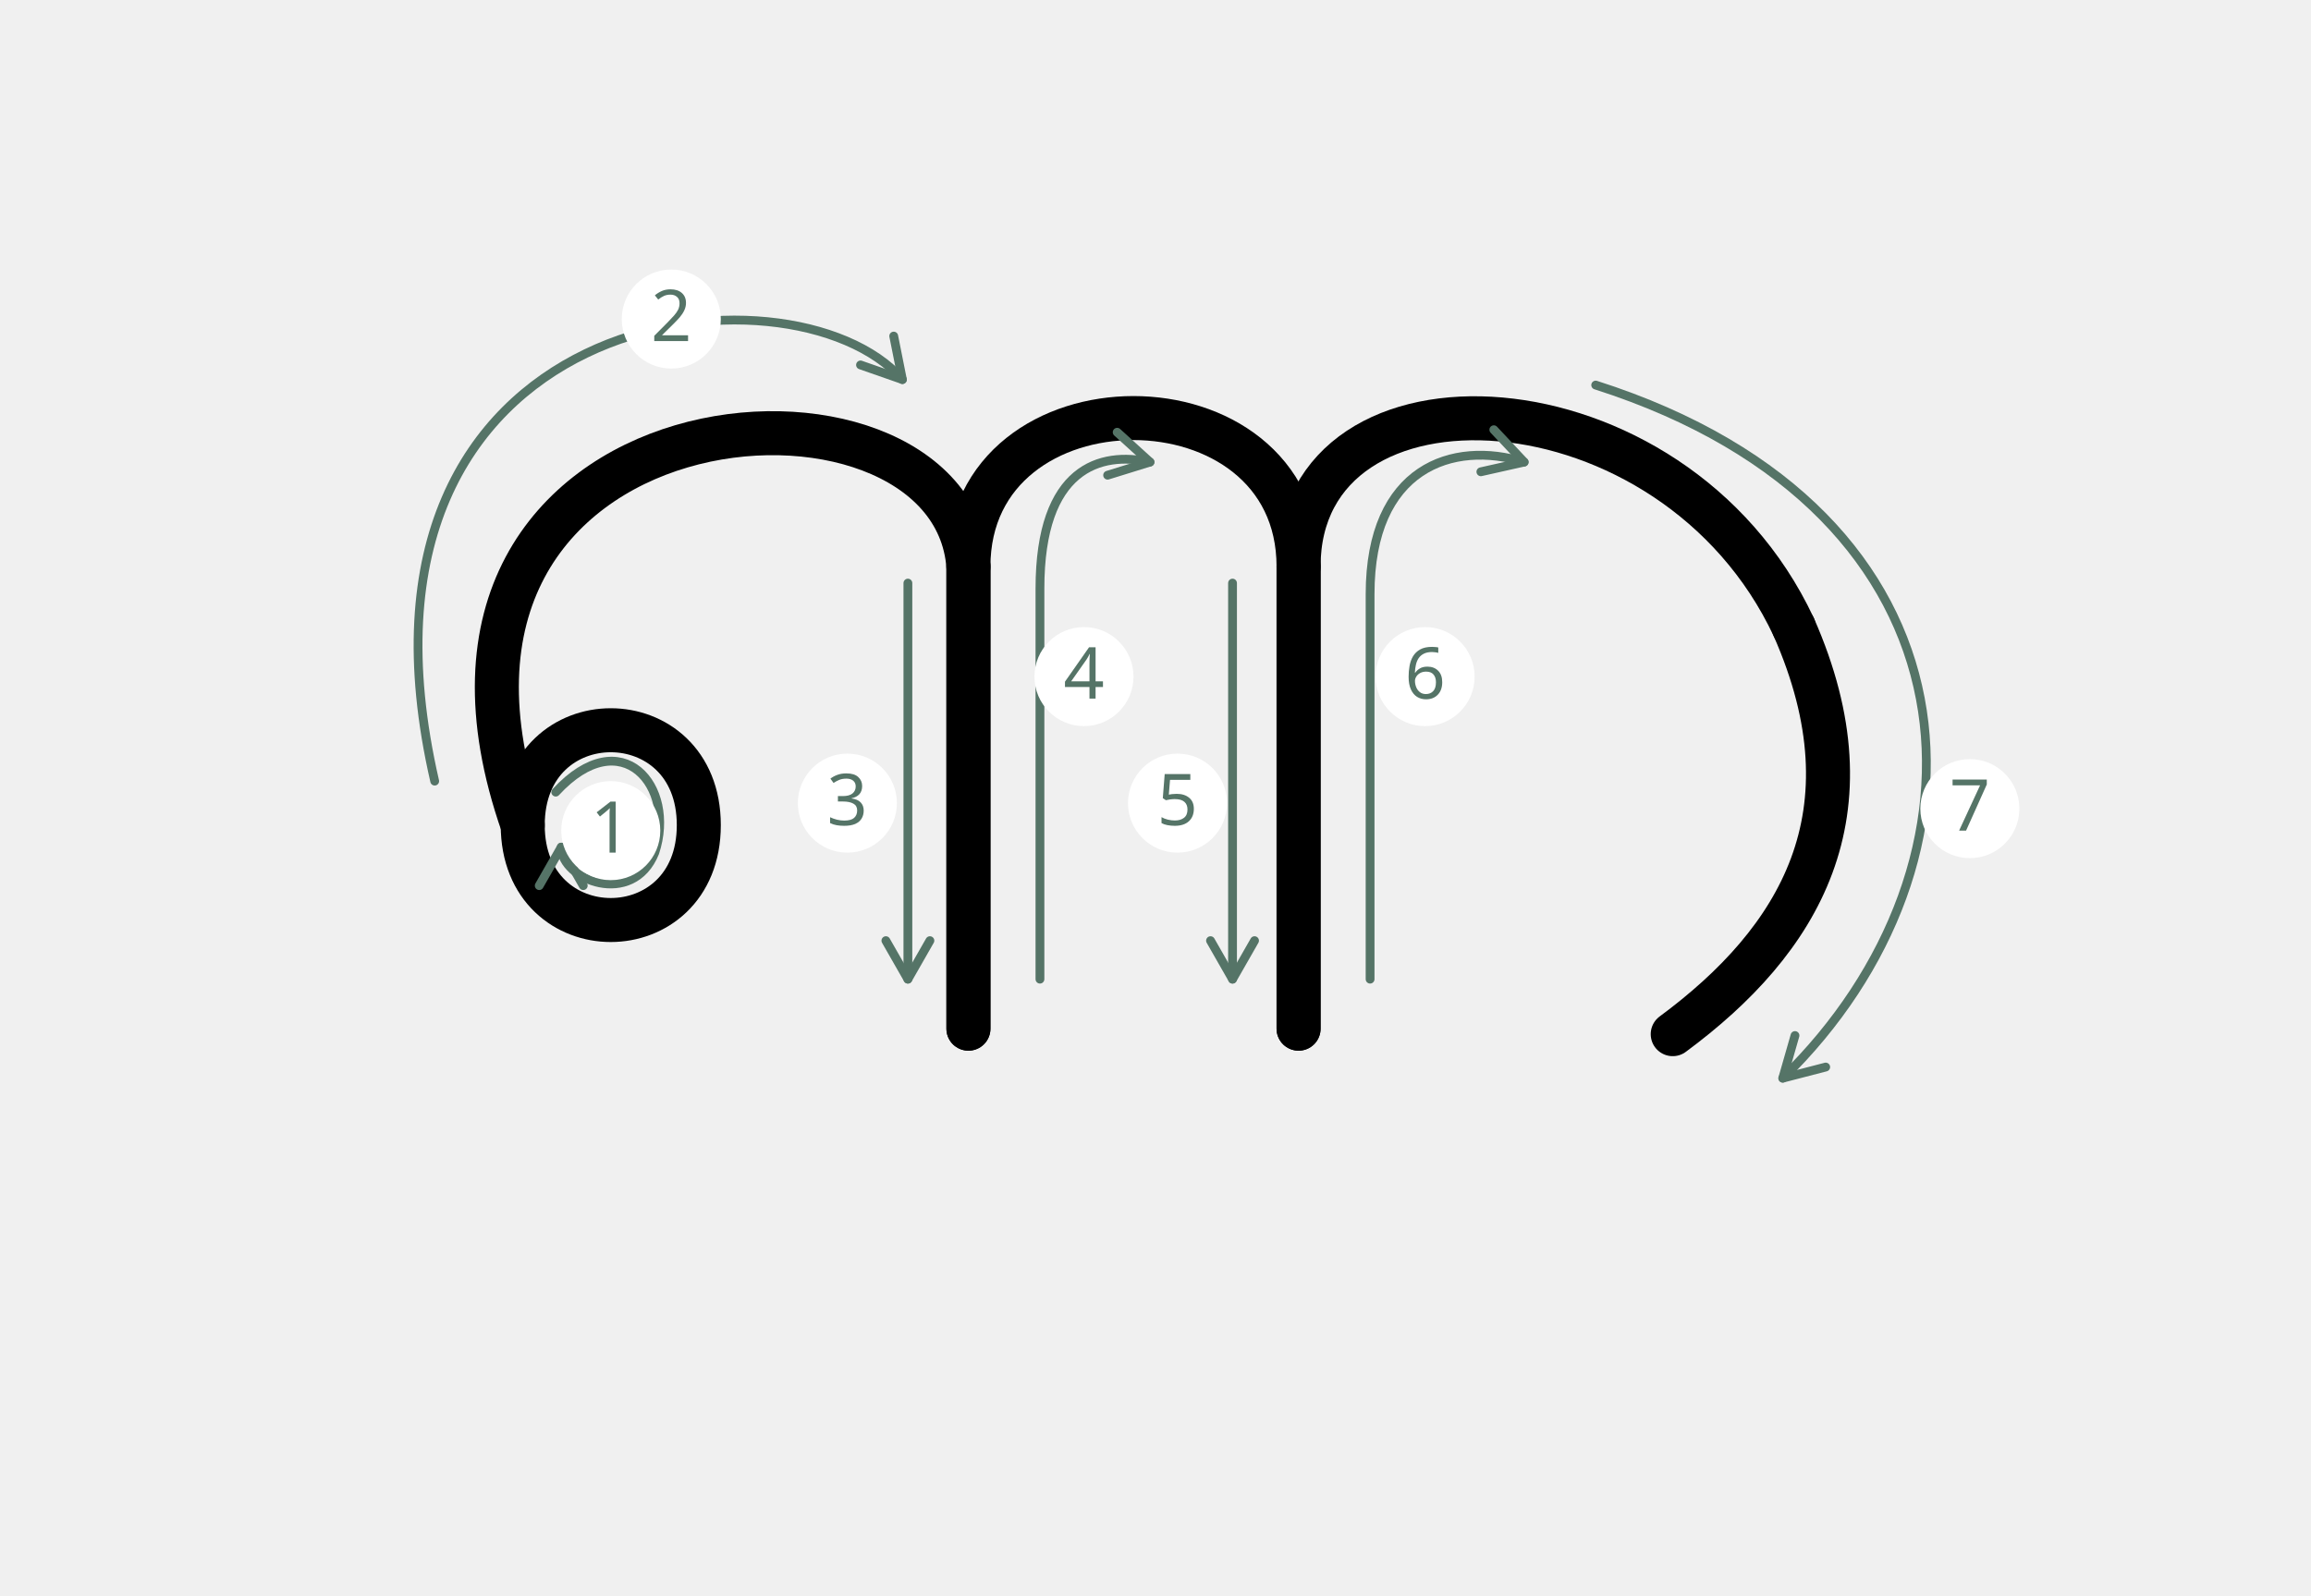
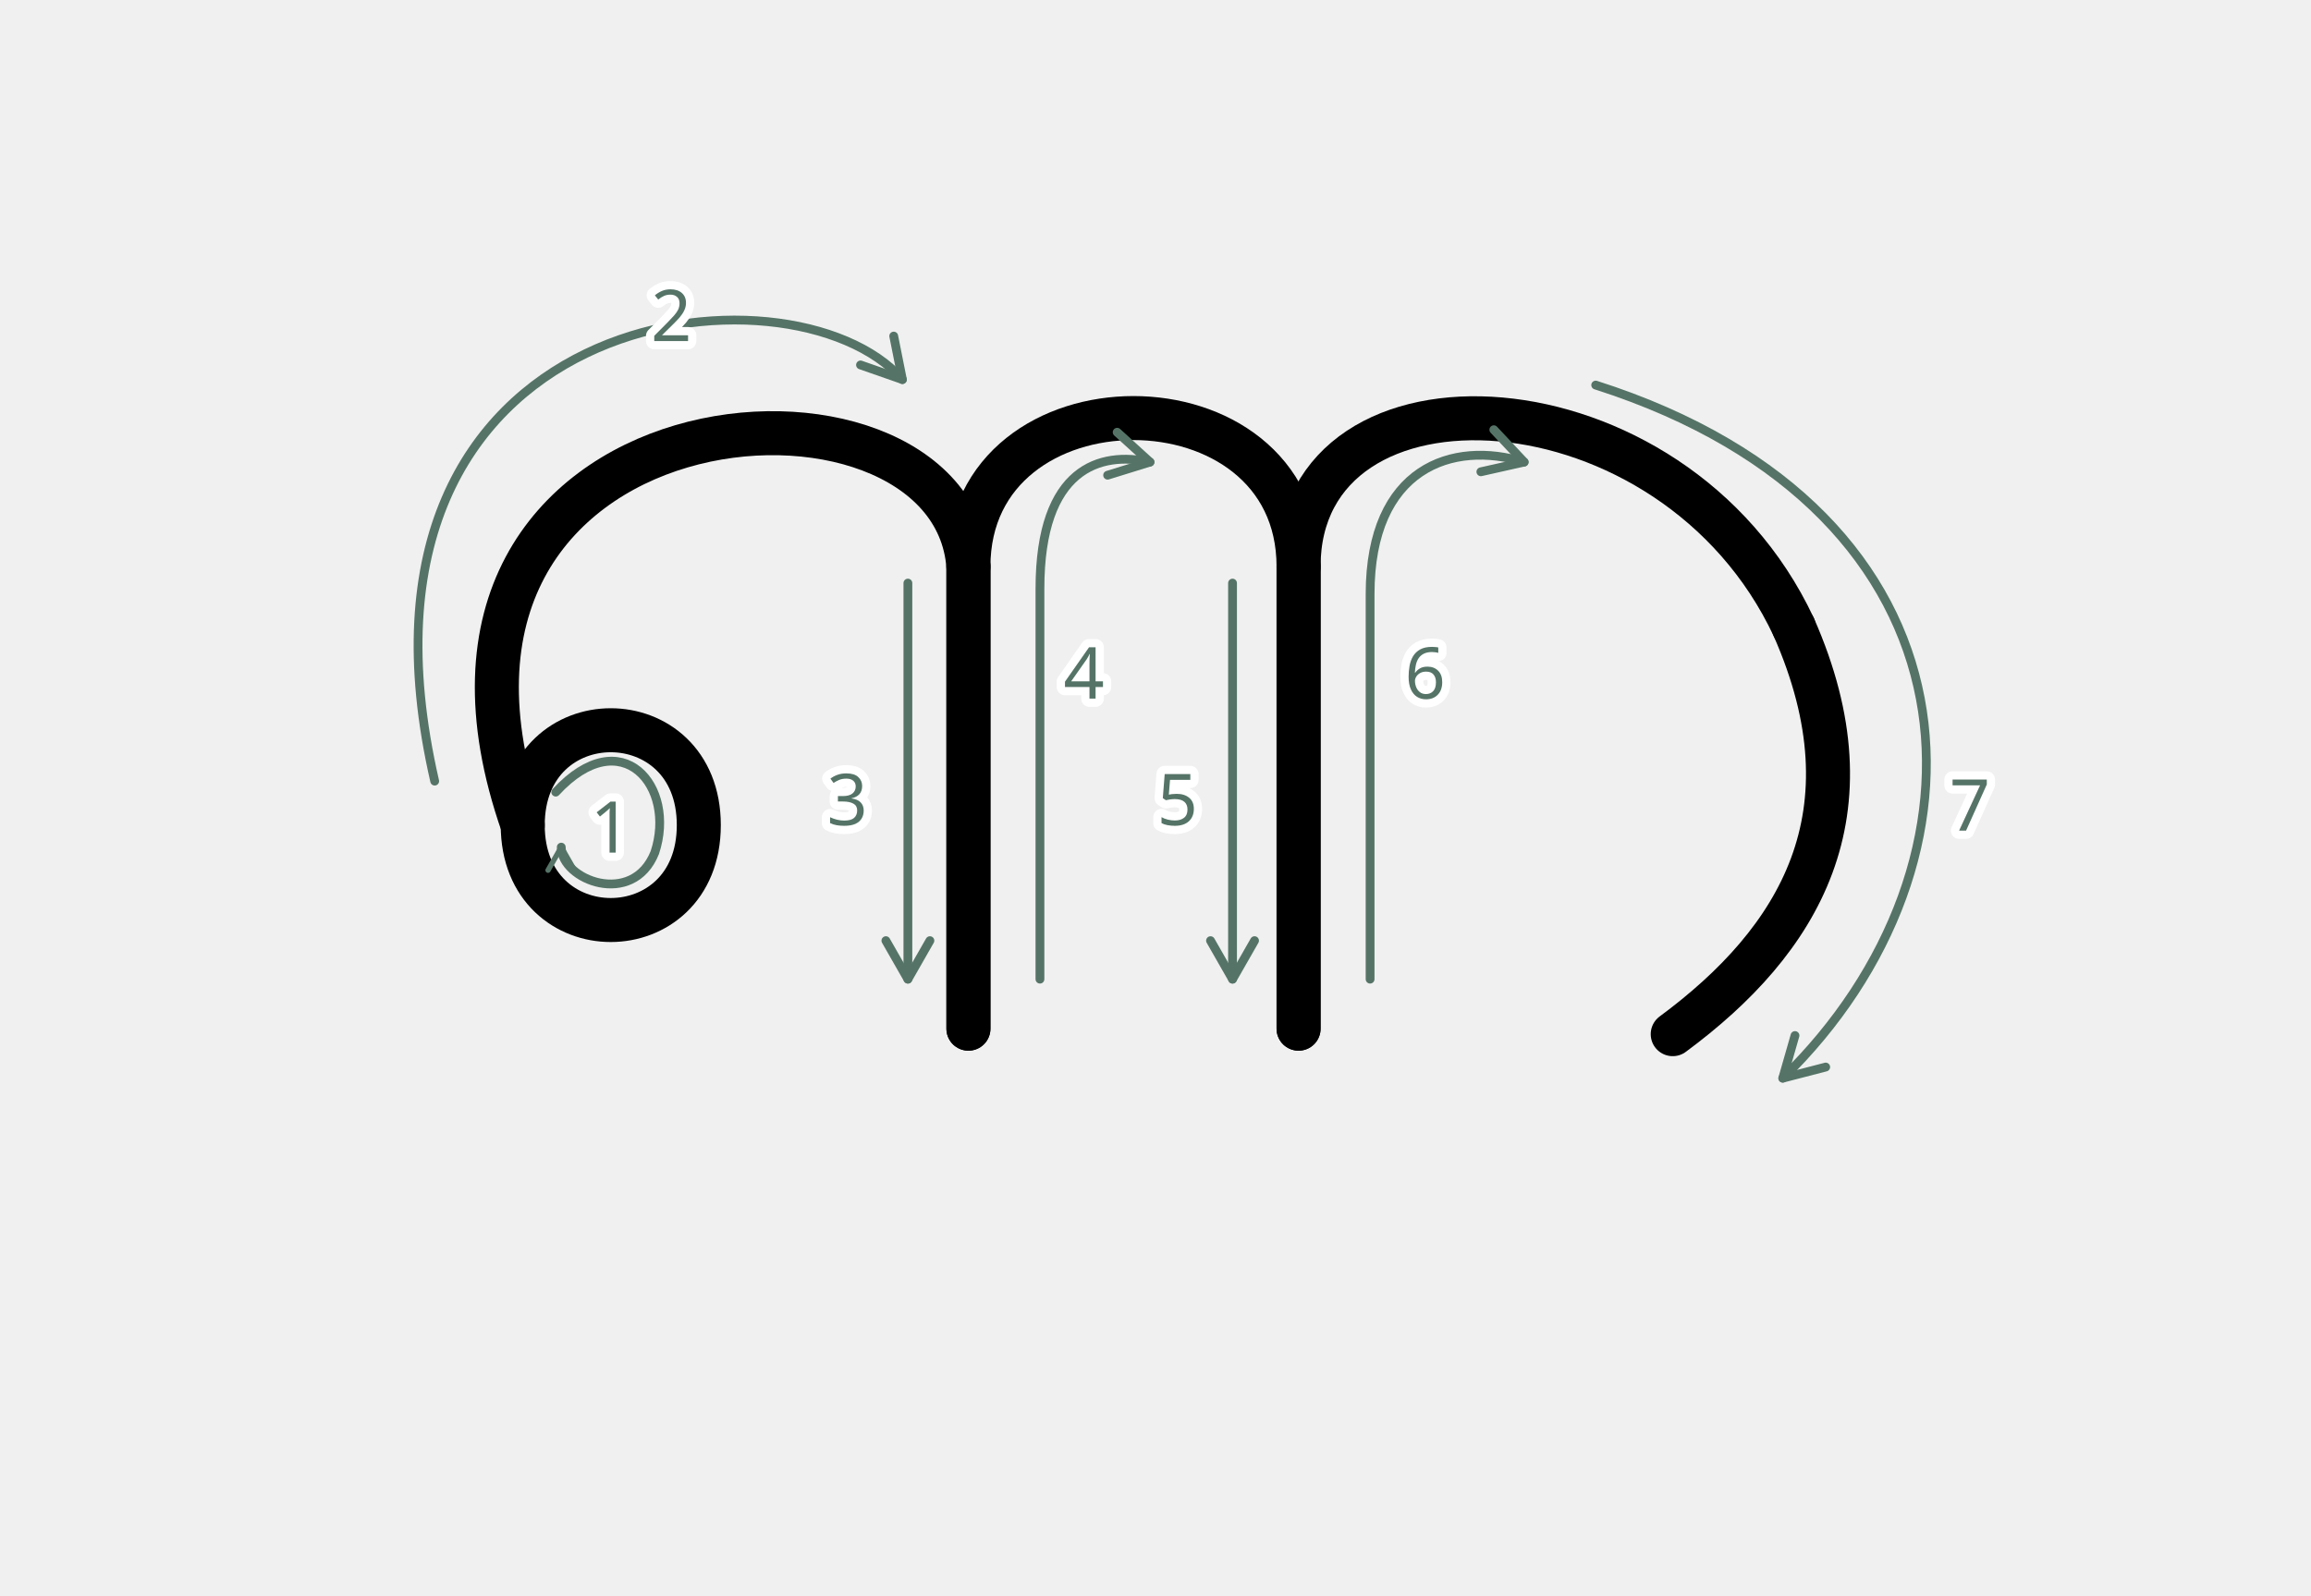
<svg xmlns="http://www.w3.org/2000/svg" viewBox="-55 -55 420 290" role="img" aria-labelledby="nna-title nna-description" data-source-page="37">
  <g data-symbol="nna">
    <g class="writing-ink" fill="none" stroke="currentColor" stroke-width="8" stroke-linecap="round" stroke-linejoin="round" style="stroke-width:var(--writing-stroke-width,8)">
      <path d="M40 95 C40 72 72 72 72 95 C72 118 40 118 40 95" data-part="loop" data-movement="1" />
      <path d="M40 95 C12 15 118 7 121 48" data-part="left arch" data-movement="2" />
      <path d="M121 48 V132" data-part="first stem" data-movement="3" />
      <path d="M121 132 V48 C121 12 181 12 181 48" data-part="middle arch" data-movement="4" />
      <path d="M181 48 V132" data-part="second stem" data-movement="5" />
      <path d="M181 132 V48 C181 9 249 12 271 59" data-part="right arch" data-movement="6" />
      <path d="M271 59 C286 93 272 116 249 133" data-part="right descent" data-movement="7" />
    </g>
    <g class="writing-guides" fill="none" stroke="#557467" stroke-width="1.6" stroke-linecap="round" stroke-linejoin="round" style="stroke:var(--writing-guide-ink,#557467)">
      <defs>
        <marker id="nna-arrow" markerUnits="userSpaceOnUse" viewBox="0 0 10 10" refX="8" refY="5" markerWidth="10" markerHeight="10" orient="auto">
          <path d="M1 1 L8 5 L1 9" fill="none" stroke="#557467" stroke-width="1.6" style="stroke:var(--writing-guide-ink,#557467)" />
        </marker>
+         <marker id="nna-arrow-0" markerUnits="userSpaceOnUse" viewBox="0 0 10 10" refX="8" refY="5" markerWidth="6" markerHeight="6" orient="auto">
+           <path d="M1 1 L8 5 L1 9" fill="none" stroke="#557467" stroke-width="1.6" style="stroke:var(--writing-guide-ink,#557467)" />
+         </marker>
      </defs>
      <g data-movement="1">
-         <path d="M46 89 C58 76 68 88 64 100 C60 110 47 105 47 99" marker-end="url(#nna-arrow)" />
+         <path d="M46 89 C58 76 68 88 64 100 C60 110 47 105 47 99" marker-end="url(#nna-arrow-0)" />
      </g>
      <g data-movement="2">
        <path d="M24 87 C4 0 89 -9 109 14" marker-end="url(#nna-arrow)" />
      </g>
      <g data-movement="3">
        <path d="M110 51 V123" marker-end="url(#nna-arrow)" />
      </g>
      <g data-movement="4">
        <path d="M134 123 V52 C134 30 145 27 154 29" marker-end="url(#nna-arrow)" />
      </g>
      <g data-movement="5">
        <path d="M169 51 V123" marker-end="url(#nna-arrow)" />
      </g>
      <g data-movement="6">
        <path d="M194 123 V53 C194 30 209 25 222 29" marker-end="url(#nna-arrow)" />
      </g>
      <g data-movement="7">
        <path d="M235 15 C307 38 309 102 269 141" marker-end="url(#nna-arrow)" />
      </g>
    </g>
    <g class="writing-labels" font-family="sans-serif" font-size="13" text-anchor="middle" fill="#557467" style="fill:var(--writing-guide-ink,#557467)">
      <g data-movement="1">
-         <circle cx="56" cy="96" r="9" fill="#fff" style="fill:var(--writing-background,#fff)" />
-         <text x="56" y="100">1</text>
+         <text x="56" y="100" paint-order="stroke fill" stroke="#fff" stroke-width="3" stroke-linejoin="round" style="stroke:var(--writing-background,#fff)">1</text>
      </g>
      <g data-movement="2">
-         <circle cx="67" cy="3" r="9" fill="#fff" style="fill:var(--writing-background,#fff)" />
-         <text x="67" y="7">2</text>
+         <text x="67" y="7" paint-order="stroke fill" stroke="#fff" stroke-width="3" stroke-linejoin="round" style="stroke:var(--writing-background,#fff)">2</text>
      </g>
      <g data-movement="3">
-         <circle cx="99" cy="91" r="9" fill="#fff" style="fill:var(--writing-background,#fff)" />
-         <text x="99" y="95">3</text>
+         <text x="99" y="95" paint-order="stroke fill" stroke="#fff" stroke-width="3" stroke-linejoin="round" style="stroke:var(--writing-background,#fff)">3</text>
      </g>
      <g data-movement="4">
-         <circle cx="142" cy="68" r="9" fill="#fff" style="fill:var(--writing-background,#fff)" />
-         <text x="142" y="72">4</text>
+         <text x="142" y="72" paint-order="stroke fill" stroke="#fff" stroke-width="3" stroke-linejoin="round" style="stroke:var(--writing-background,#fff)">4</text>
      </g>
      <g data-movement="5">
-         <circle cx="159" cy="91" r="9" fill="#fff" style="fill:var(--writing-background,#fff)" />
-         <text x="159" y="95">5</text>
+         <text x="159" y="95" paint-order="stroke fill" stroke="#fff" stroke-width="3" stroke-linejoin="round" style="stroke:var(--writing-background,#fff)">5</text>
      </g>
      <g data-movement="6">
-         <circle cx="204" cy="68" r="9" fill="#fff" style="fill:var(--writing-background,#fff)" />
-         <text x="204" y="72">6</text>
+         <text x="204" y="72" paint-order="stroke fill" stroke="#fff" stroke-width="3" stroke-linejoin="round" style="stroke:var(--writing-background,#fff)">6</text>
      </g>
      <g data-movement="7">
-         <circle cx="303" cy="92" r="9" fill="#fff" style="fill:var(--writing-background,#fff)" />
-         <text x="303" y="96">7</text>
+         <text x="303" y="96" paint-order="stroke fill" stroke="#fff" stroke-width="3" stroke-linejoin="round" style="stroke:var(--writing-background,#fff)">7</text>
      </g>
    </g>
  </g>
</svg>
